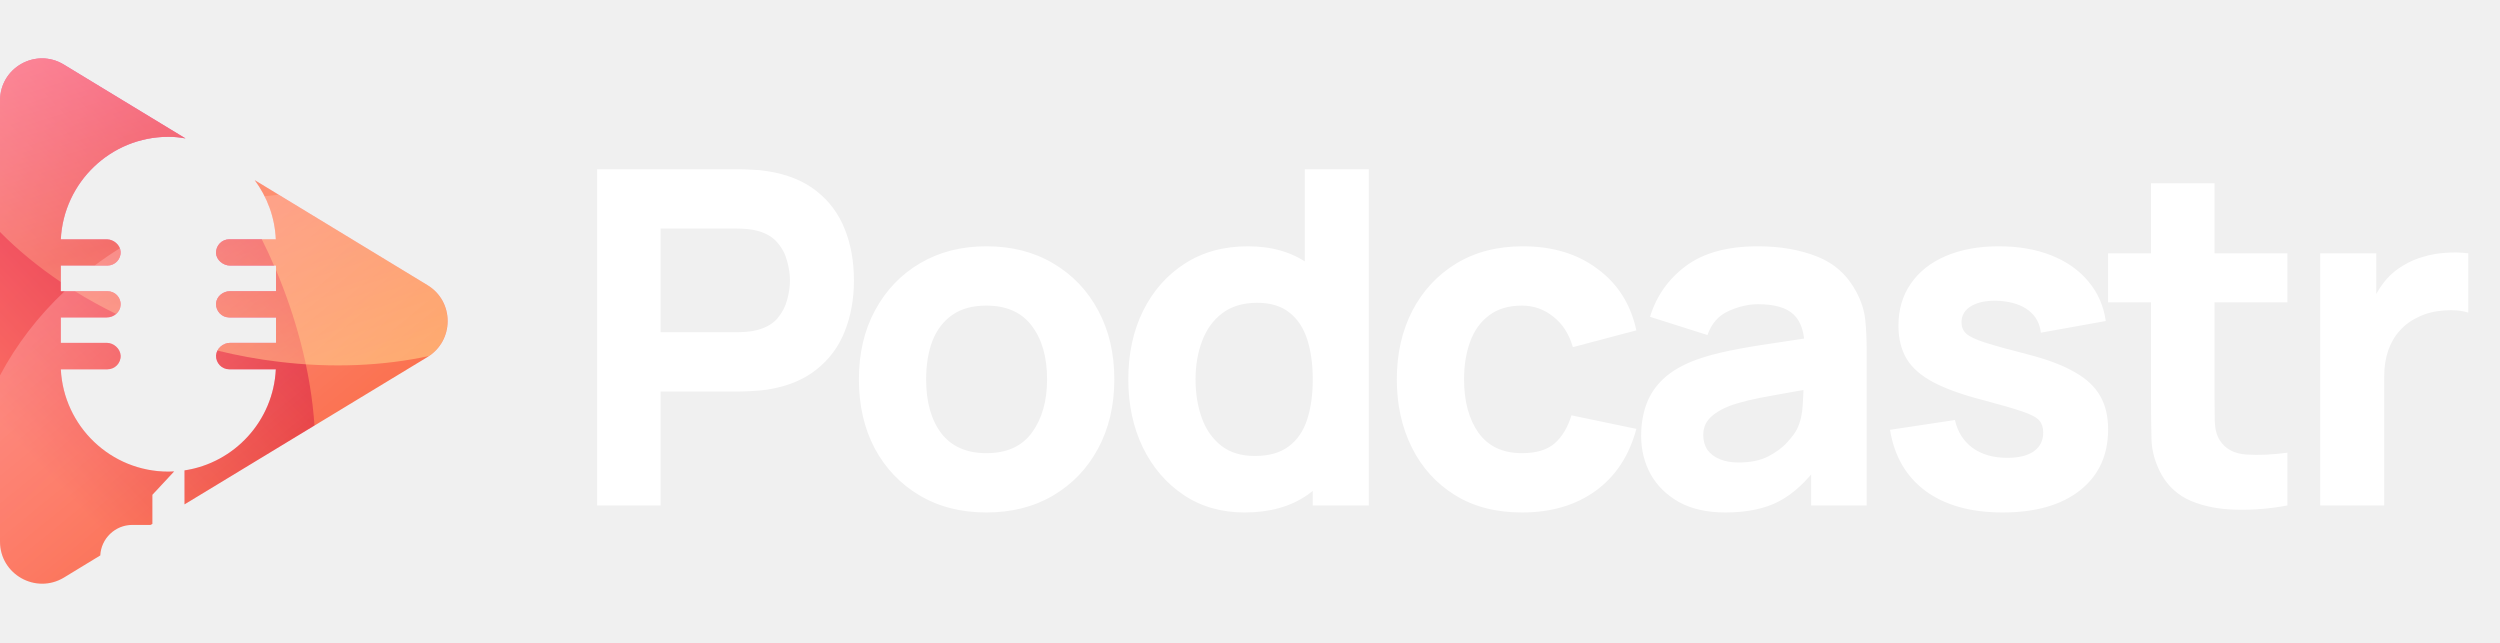
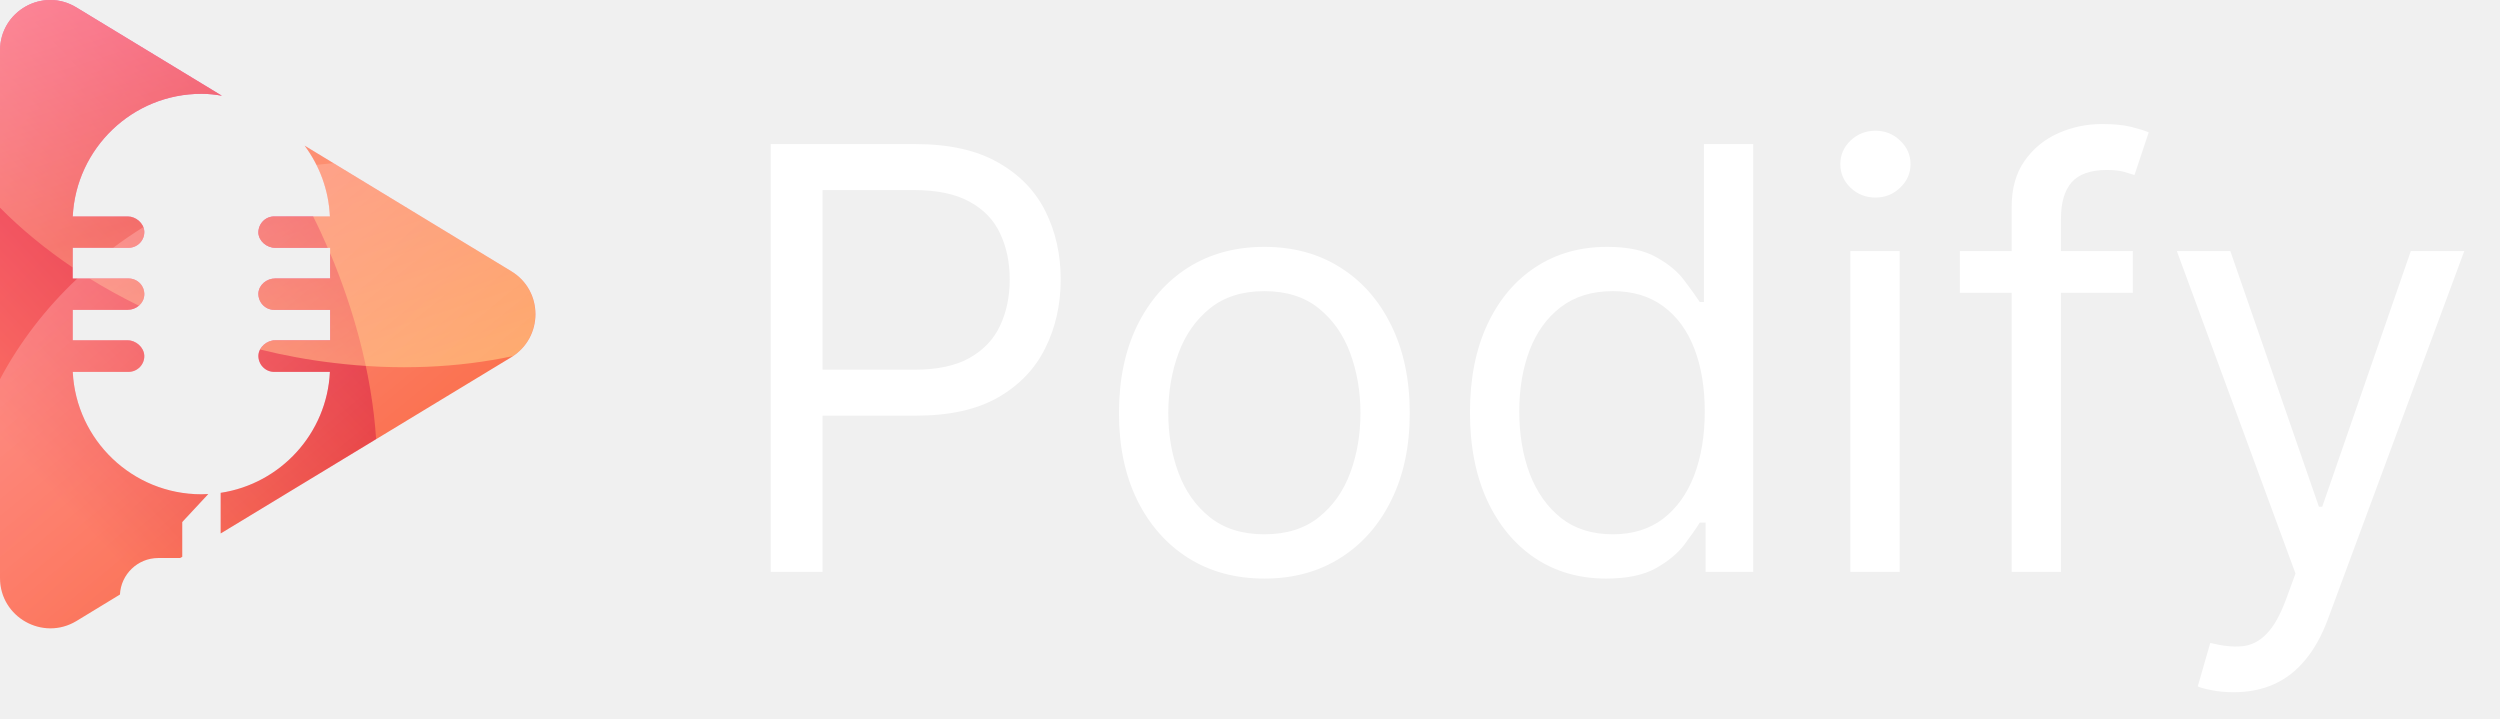
- <svg xmlns="http://www.w3.org/2000/svg" width="183" height="47" viewBox="0 0 183 47" fill="none">
-   <path fill-rule="evenodd" clip-rule="evenodd" d="M7.341 40.657L4.675 42.281C2.621 43.516 0 42.042 0 39.645V7.363C0 4.951 2.621 3.477 4.675 4.728L13.58 10.133C13.178 10.058 12.761 10.014 12.329 10.014C8.1 10.014 4.661 13.349 4.452 17.518H7.817C8.309 17.518 8.8 17.92 8.83 18.427C8.86 18.978 8.413 19.439 7.862 19.439H4.452V21.315H7.862C8.413 21.315 8.86 21.762 8.83 22.328C8.8 22.849 8.338 23.236 7.817 23.236H4.452V25.097H7.817C8.309 25.097 8.8 25.514 8.83 26.021C8.86 26.572 8.413 27.033 7.862 27.033H4.452C4.661 31.202 8.1 34.523 12.329 34.523C12.463 34.523 12.597 34.508 12.746 34.508L11.153 36.22V38.35L11.019 38.424H9.679C8.428 38.424 7.4 39.422 7.341 40.657ZM31.284 26.14L13.505 36.92V34.434C17.168 33.883 20.012 30.8 20.191 27.033H16.781C16.23 27.033 15.798 26.572 15.813 26.021C15.843 25.514 16.334 25.097 16.841 25.097H20.206V23.236H16.781C16.23 23.236 15.798 22.775 15.813 22.224C15.843 21.703 16.32 21.315 16.841 21.315H20.206V19.439H16.841C16.334 19.439 15.843 19.037 15.813 18.531C15.798 17.98 16.23 17.518 16.781 17.518H20.191C20.116 15.895 19.551 14.406 18.642 13.185L31.284 20.869C33.264 22.06 33.264 24.934 31.284 26.14Z" fill="url(#paint0_linear_3688_1852)" />
-   <path style="mix-blend-mode:multiply" fill-rule="evenodd" clip-rule="evenodd" d="M12.746 34.508L11.153 36.22V38.35L11.019 38.424H9.679C8.428 38.424 7.4 39.422 7.341 40.657L4.675 42.281C2.621 43.516 0 42.042 0 39.645V7.363C0 4.951 2.621 3.477 4.675 4.728L13.58 10.133C13.178 10.058 12.761 10.014 12.329 10.014C8.1 10.014 4.661 13.349 4.452 17.518H7.817C8.309 17.518 8.8 17.92 8.83 18.427C8.86 18.978 8.413 19.439 7.862 19.439H4.452V21.315H7.862C8.413 21.315 8.86 21.762 8.83 22.328C8.8 22.849 8.338 23.236 7.817 23.236H4.452V25.097H7.817C8.309 25.097 8.8 25.514 8.83 26.021C8.86 26.572 8.413 27.033 7.862 27.033H4.452C4.661 31.202 8.1 34.523 12.329 34.523C12.463 34.523 12.597 34.508 12.746 34.508ZM23.02 31.143L13.505 36.92V34.434C17.168 33.883 20.012 30.8 20.191 27.033H16.781C16.23 27.033 15.798 26.572 15.813 26.021C15.843 25.514 16.334 25.097 16.841 25.097H20.206V23.236H16.781C16.23 23.236 15.798 22.775 15.813 22.224C15.843 21.703 16.32 21.315 16.841 21.315H20.206V19.767C20.906 21.434 21.501 23.162 21.978 24.948C22.544 27.093 22.886 29.162 23.02 31.143ZM16.781 17.518H19.163C19.481 18.144 19.779 18.784 20.057 19.439H16.841C16.334 19.439 15.843 19.037 15.813 18.531C15.798 17.98 16.23 17.518 16.781 17.518Z" fill="url(#paint1_linear_3688_1852)" />
-   <path style="mix-blend-mode:screen" fill-rule="evenodd" clip-rule="evenodd" d="M4.452 20.645V19.439H7.862C8.413 19.439 8.86 18.978 8.83 18.427C8.8 17.92 8.309 17.518 7.817 17.518H4.452C4.661 13.349 8.1 10.014 12.329 10.014C12.761 10.014 13.178 10.058 13.58 10.133L4.675 4.728C2.621 3.477 0 4.951 0 7.363V16.982C1.31 18.308 2.799 19.529 4.452 20.645ZM8.83 22.328C8.86 21.762 8.413 21.315 7.862 21.315H5.48C6.442 21.911 7.45 22.467 8.502 22.983C8.696 22.819 8.815 22.581 8.83 22.328ZM31.284 20.869L18.642 13.185C19.551 14.406 20.116 15.895 20.191 17.518H16.781C16.23 17.518 15.798 17.98 15.813 18.531C15.843 19.037 16.334 19.439 16.841 19.439H20.206V21.315H16.841C16.32 21.315 15.843 21.703 15.813 22.224C15.798 22.775 16.23 23.236 16.781 23.236H20.206V25.097H16.841C16.453 25.097 16.096 25.336 15.918 25.663C17.377 26.021 18.881 26.303 20.414 26.482C24.33 26.959 28.038 26.78 31.388 26.065C33.249 24.829 33.22 22.045 31.284 20.869Z" fill="url(#paint2_linear_3688_1852)" />
-   <path style="mix-blend-mode:screen" fill-rule="evenodd" clip-rule="evenodd" d="M31.284 26.14L13.505 36.92V34.433C17.168 33.883 20.012 30.8 20.191 27.033H16.781C16.23 27.033 15.798 26.572 15.813 26.02C15.843 25.514 16.334 25.097 16.841 25.097H20.206V23.236H16.781C16.23 23.236 15.798 22.774 15.813 22.224C15.843 21.702 16.32 21.315 16.841 21.315H20.206V19.439H16.841C16.334 19.439 15.843 19.037 15.813 18.531C15.798 17.98 16.23 17.518 16.781 17.518H20.191C20.131 16.387 19.834 15.315 19.357 14.362C19.704 14.322 20.052 14.287 20.399 14.257L31.284 20.869C33.264 22.06 33.264 24.934 31.284 26.14ZM0 39.645V27.48C1.191 25.231 2.799 23.132 4.735 21.315H7.862C8.413 21.315 8.86 21.762 8.83 22.328C8.8 22.849 8.338 23.236 7.817 23.236H4.452V25.097H7.817C8.309 25.097 8.8 25.514 8.83 26.02C8.86 26.572 8.413 27.033 7.862 27.033H4.452C4.661 31.202 8.1 34.523 12.329 34.523C12.463 34.523 12.597 34.508 12.746 34.508L11.153 36.22V38.349L11.019 38.424H9.679C8.428 38.424 7.4 39.422 7.341 40.657L4.675 42.281C2.621 43.516 0 42.042 0 39.645ZM6.924 19.439C7.519 18.992 8.135 18.57 8.77 18.174C8.8 18.248 8.83 18.337 8.83 18.427C8.86 18.977 8.413 19.439 7.862 19.439H6.924Z" fill="url(#paint3_linear_3688_1852)" />
-   <path d="M43.708 37V12.389H54.099C54.338 12.389 54.657 12.4 55.056 12.423C55.466 12.435 55.831 12.469 56.15 12.526C57.62 12.754 58.822 13.238 59.756 13.979C60.702 14.719 61.397 15.653 61.841 16.782C62.285 17.898 62.508 19.146 62.508 20.524C62.508 21.903 62.28 23.156 61.824 24.284C61.38 25.401 60.684 26.33 59.739 27.07C58.804 27.811 57.608 28.295 56.15 28.523C55.831 28.569 55.466 28.603 55.056 28.625C54.646 28.648 54.327 28.66 54.099 28.66H48.356V37H43.708ZM48.356 24.319H53.894C54.133 24.319 54.395 24.307 54.68 24.284C54.965 24.262 55.227 24.216 55.466 24.148C56.093 23.977 56.577 23.692 56.919 23.293C57.261 22.883 57.494 22.433 57.62 21.943C57.756 21.442 57.825 20.969 57.825 20.524C57.825 20.08 57.756 19.613 57.62 19.123C57.494 18.622 57.261 18.172 56.919 17.773C56.577 17.363 56.093 17.072 55.466 16.901C55.227 16.833 54.965 16.787 54.68 16.764C54.395 16.742 54.133 16.73 53.894 16.73H48.356V24.319ZM72.202 37.513C70.345 37.513 68.716 37.097 67.314 36.265C65.913 35.433 64.819 34.288 64.033 32.83C63.258 31.36 62.871 29.674 62.871 27.771C62.871 25.845 63.27 24.153 64.067 22.695C64.865 21.225 65.964 20.08 67.366 19.26C68.767 18.439 70.379 18.029 72.202 18.029C74.06 18.029 75.689 18.445 77.09 19.277C78.503 20.108 79.603 21.259 80.389 22.729C81.175 24.188 81.568 25.868 81.568 27.771C81.568 29.685 81.169 31.377 80.372 32.847C79.586 34.305 78.486 35.45 77.073 36.282C75.672 37.102 74.048 37.513 72.202 37.513ZM72.202 33.172C73.695 33.172 74.806 32.67 75.535 31.668C76.276 30.654 76.646 29.355 76.646 27.771C76.646 26.13 76.27 24.82 75.518 23.84C74.777 22.86 73.672 22.37 72.202 22.37C71.188 22.37 70.356 22.598 69.707 23.054C69.058 23.51 68.573 24.142 68.254 24.951C67.947 25.76 67.793 26.7 67.793 27.771C67.793 29.423 68.163 30.739 68.904 31.719C69.656 32.687 70.755 33.172 72.202 33.172ZM91.103 37.513C89.406 37.513 87.919 37.086 86.643 36.231C85.367 35.376 84.37 34.214 83.652 32.744C82.945 31.274 82.592 29.617 82.592 27.771C82.592 25.891 82.951 24.222 83.669 22.763C84.398 21.294 85.418 20.137 86.728 19.294C88.038 18.451 89.576 18.029 91.343 18.029C93.097 18.029 94.573 18.456 95.769 19.311C96.966 20.166 97.871 21.328 98.487 22.797C99.102 24.267 99.409 25.925 99.409 27.771C99.409 29.617 99.096 31.274 98.469 32.744C97.854 34.214 96.931 35.376 95.701 36.231C94.47 37.086 92.938 37.513 91.103 37.513ZM91.855 33.377C92.892 33.377 93.718 33.143 94.334 32.676C94.96 32.209 95.41 31.554 95.684 30.71C95.957 29.867 96.094 28.887 96.094 27.771C96.094 26.654 95.957 25.674 95.684 24.831C95.41 23.988 94.972 23.333 94.368 22.866C93.775 22.399 92.995 22.165 92.026 22.165C90.989 22.165 90.135 22.422 89.463 22.934C88.802 23.436 88.312 24.113 87.993 24.968C87.674 25.811 87.514 26.745 87.514 27.771C87.514 28.808 87.668 29.753 87.976 30.608C88.283 31.451 88.756 32.123 89.394 32.625C90.032 33.126 90.853 33.377 91.855 33.377ZM96.094 37V24.353H95.513V12.389H100.196V37H96.094ZM111.407 37.513C109.493 37.513 107.852 37.086 106.485 36.231C105.118 35.376 104.07 34.214 103.34 32.744C102.611 31.274 102.247 29.617 102.247 27.771C102.247 25.902 102.623 24.233 103.375 22.763C104.138 21.294 105.209 20.137 106.588 19.294C107.966 18.451 109.596 18.029 111.476 18.029C113.652 18.029 115.475 18.582 116.945 19.687C118.426 20.781 119.372 22.279 119.782 24.182L115.133 25.412C114.86 24.455 114.381 23.709 113.697 23.174C113.025 22.638 112.262 22.37 111.407 22.37C110.427 22.37 109.624 22.61 108.997 23.088C108.371 23.555 107.909 24.199 107.613 25.019C107.317 25.828 107.169 26.745 107.169 27.771C107.169 29.378 107.522 30.682 108.228 31.685C108.946 32.676 110.006 33.172 111.407 33.172C112.456 33.172 113.253 32.932 113.8 32.454C114.347 31.975 114.757 31.292 115.031 30.403L119.782 31.394C119.258 33.354 118.266 34.864 116.808 35.923C115.35 36.983 113.549 37.513 111.407 37.513ZM126.285 37.513C124.963 37.513 123.841 37.262 122.918 36.761C122.006 36.248 121.311 35.57 120.833 34.727C120.366 33.872 120.132 32.932 120.132 31.907C120.132 31.052 120.263 30.272 120.525 29.566C120.787 28.859 121.209 28.238 121.79 27.703C122.382 27.156 123.174 26.7 124.165 26.335C124.849 26.085 125.664 25.862 126.609 25.669C127.555 25.475 128.626 25.293 129.822 25.122C131.019 24.939 132.335 24.74 133.77 24.524L132.096 25.447C132.096 24.353 131.834 23.549 131.309 23.037C130.785 22.524 129.908 22.268 128.677 22.268C127.994 22.268 127.282 22.433 126.541 22.763C125.8 23.094 125.282 23.68 124.986 24.524L120.781 23.191C121.249 21.664 122.126 20.422 123.413 19.465C124.701 18.508 126.456 18.029 128.677 18.029C130.307 18.029 131.754 18.28 133.018 18.781C134.283 19.282 135.24 20.148 135.89 21.379C136.254 22.062 136.471 22.746 136.539 23.43C136.608 24.113 136.642 24.877 136.642 25.72V37H132.574V33.206L133.155 33.992C132.255 35.234 131.281 36.134 130.233 36.692C129.196 37.239 127.88 37.513 126.285 37.513ZM127.276 33.855C128.13 33.855 128.848 33.707 129.429 33.411C130.022 33.103 130.489 32.756 130.831 32.368C131.184 31.981 131.423 31.656 131.549 31.394C131.788 30.893 131.925 30.312 131.959 29.651C132.004 28.979 132.027 28.42 132.027 27.976L133.394 28.318C132.016 28.546 130.899 28.739 130.045 28.899C129.19 29.047 128.501 29.184 127.977 29.309C127.453 29.434 126.991 29.571 126.592 29.719C126.137 29.902 125.766 30.101 125.481 30.317C125.208 30.523 125.003 30.75 124.866 31.001C124.741 31.252 124.678 31.531 124.678 31.838C124.678 32.26 124.781 32.625 124.986 32.932C125.202 33.229 125.504 33.456 125.892 33.616C126.279 33.776 126.74 33.855 127.276 33.855ZM146.589 37.513C144.265 37.513 142.385 36.989 140.949 35.94C139.525 34.881 138.659 33.388 138.351 31.462L143.102 30.745C143.296 31.611 143.723 32.289 144.384 32.779C145.056 33.269 145.905 33.514 146.931 33.514C147.774 33.514 148.423 33.354 148.879 33.035C149.335 32.705 149.563 32.249 149.563 31.668C149.563 31.303 149.472 31.012 149.289 30.796C149.107 30.568 148.697 30.346 148.059 30.13C147.432 29.913 146.452 29.628 145.119 29.275C143.615 28.887 142.413 28.454 141.513 27.976C140.613 27.497 139.963 26.928 139.565 26.267C139.166 25.595 138.966 24.786 138.966 23.84C138.966 22.655 139.268 21.63 139.872 20.764C140.476 19.886 141.325 19.214 142.419 18.747C143.524 18.268 144.823 18.029 146.315 18.029C147.763 18.029 149.044 18.251 150.161 18.696C151.278 19.14 152.178 19.772 152.861 20.593C153.556 21.413 153.984 22.382 154.143 23.498L149.392 24.353C149.312 23.669 149.016 23.128 148.503 22.729C147.99 22.33 147.295 22.097 146.418 22.028C145.563 21.971 144.874 22.085 144.35 22.37C143.837 22.655 143.581 23.065 143.581 23.601C143.581 23.92 143.689 24.188 143.906 24.404C144.134 24.62 144.595 24.843 145.29 25.07C145.996 25.298 147.067 25.595 148.503 25.959C149.905 26.324 151.027 26.751 151.87 27.241C152.725 27.72 153.346 28.301 153.733 28.984C154.12 29.657 154.314 30.471 154.314 31.428C154.314 33.32 153.63 34.807 152.263 35.889C150.896 36.971 149.004 37.513 146.589 37.513ZM167.436 37C166.159 37.239 164.906 37.342 163.676 37.308C162.456 37.285 161.363 37.074 160.394 36.675C159.437 36.265 158.708 35.61 158.206 34.71C157.751 33.867 157.511 33.012 157.489 32.146C157.466 31.269 157.454 30.278 157.454 29.172V13.415H162.103V28.899C162.103 29.617 162.109 30.266 162.12 30.847C162.143 31.417 162.263 31.873 162.479 32.215C162.889 32.864 163.545 33.217 164.445 33.274C165.345 33.331 166.342 33.286 167.436 33.138V37ZM154.31 22.131V18.542H167.436V22.131H154.31ZM169.84 37V18.542H173.942V23.054L173.497 22.473C173.737 21.835 174.056 21.254 174.454 20.73C174.853 20.205 175.343 19.772 175.924 19.43C176.369 19.157 176.853 18.946 177.377 18.798C177.901 18.639 178.442 18.542 179.001 18.508C179.559 18.462 180.117 18.474 180.675 18.542V22.883C180.163 22.723 179.565 22.672 178.881 22.729C178.209 22.775 177.599 22.928 177.052 23.191C176.505 23.441 176.044 23.777 175.668 24.199C175.292 24.609 175.007 25.099 174.813 25.669C174.62 26.227 174.523 26.859 174.523 27.566V37H169.84Z" fill="white" />
+ <svg xmlns="http://www.w3.org/2000/svg" width="153" height="44" viewBox="0 0 153 44" fill="none">
+   <path fill-rule="evenodd" clip-rule="evenodd" d="M7.341 36.385L4.675 38.008C2.621 39.244 0 37.77 0 35.372V3.091C0 0.678 2.621 -0.796 4.675 0.455L13.58 5.86C13.178 5.786 12.761 5.741 12.329 5.741C8.1 5.741 4.661 9.076 4.452 13.246H7.817C8.309 13.246 8.8 13.648 8.83 14.154C8.86 14.705 8.413 15.166 7.862 15.166H4.452V17.043H7.862C8.413 17.043 8.86 17.489 8.83 18.055C8.8 18.576 8.338 18.963 7.817 18.963H4.452V20.825H7.817C8.309 20.825 8.8 21.242 8.83 21.748C8.86 22.299 8.413 22.76 7.862 22.76H4.452C4.661 26.93 8.1 30.25 12.329 30.25C12.463 30.25 12.597 30.235 12.746 30.235L11.153 31.948V34.077L11.019 34.151H9.679C8.428 34.151 7.4 35.149 7.341 36.385ZM31.284 21.867L13.505 32.647V30.161C17.168 29.61 20.012 26.528 20.191 22.76H16.781C16.23 22.76 15.798 22.299 15.813 21.748C15.843 21.242 16.334 20.825 16.841 20.825H20.206V18.963H16.781C16.23 18.963 15.798 18.502 15.813 17.951C15.843 17.43 16.32 17.043 16.841 17.043H20.206V15.166H16.841C16.334 15.166 15.843 14.764 15.813 14.258C15.798 13.707 16.23 13.246 16.781 13.246H20.191C20.116 11.623 19.551 10.134 18.642 8.913L31.284 16.596C33.264 17.787 33.264 20.661 31.284 21.867Z" fill="url(#paint0_linear_90_55)" />
+   <path style="mix-blend-mode:multiply" fill-rule="evenodd" clip-rule="evenodd" d="M12.746 30.235L11.153 31.948V34.077L11.019 34.151H9.679C8.428 34.151 7.4 35.149 7.341 36.385L4.675 38.008C2.621 39.244 0 37.77 0 35.372V3.091C0 0.678 2.621 -0.796 4.675 0.455L13.58 5.86C13.178 5.786 12.761 5.741 12.329 5.741C8.1 5.741 4.661 9.076 4.452 13.246H7.817C8.309 13.246 8.8 13.648 8.83 14.154C8.86 14.705 8.413 15.166 7.862 15.166H4.452V17.043H7.862C8.413 17.043 8.86 17.489 8.83 18.055C8.8 18.576 8.338 18.963 7.817 18.963H4.452V20.825H7.817C8.309 20.825 8.8 21.242 8.83 21.748C8.86 22.299 8.413 22.76 7.862 22.76H4.452C4.661 26.93 8.1 30.25 12.329 30.25C12.463 30.25 12.597 30.235 12.746 30.235ZM23.02 26.87L13.505 32.647V30.161C17.168 29.61 20.012 26.528 20.191 22.76H16.781C16.23 22.76 15.798 22.299 15.813 21.748C15.843 21.242 16.334 20.825 16.841 20.825H20.206V18.963H16.781C16.23 18.963 15.798 18.502 15.813 17.951C15.843 17.43 16.32 17.043 16.841 17.043H20.206V15.494C20.906 17.162 21.501 18.889 21.978 20.676C22.544 22.82 22.886 24.89 23.02 26.87ZM16.781 13.246H19.163C19.481 13.871 19.779 14.511 20.057 15.166H16.841C16.334 15.166 15.843 14.764 15.813 14.258C15.798 13.707 16.23 13.246 16.781 13.246Z" fill="url(#paint1_linear_90_55)" />
+   <path style="mix-blend-mode:screen" fill-rule="evenodd" clip-rule="evenodd" d="M4.452 16.373V15.166H7.862C8.413 15.166 8.86 14.705 8.83 14.154C8.8 13.648 8.309 13.246 7.817 13.246H4.452C4.661 9.076 8.1 5.741 12.329 5.741C12.761 5.741 13.178 5.786 13.58 5.86L4.675 0.455C2.621 -0.796 0 0.678 0 3.091V12.71C1.31 14.035 2.799 15.256 4.452 16.373ZM8.83 18.055C8.86 17.489 8.413 17.043 7.862 17.043H5.48C6.442 17.638 7.45 18.194 8.502 18.71C8.696 18.547 8.815 18.308 8.83 18.055ZM31.284 16.596L18.642 8.913C19.551 10.134 20.116 11.623 20.191 13.246H16.781C16.23 13.246 15.798 13.707 15.813 14.258C15.843 14.764 16.334 15.166 16.841 15.166H20.206V17.043H16.841C16.32 17.043 15.843 17.43 15.813 17.951C15.798 18.502 16.23 18.963 16.781 18.963H20.206V20.825H16.841C16.453 20.825 16.096 21.063 15.918 21.39C17.377 21.748 18.881 22.031 20.414 22.209C24.33 22.686 28.038 22.507 31.388 21.793C33.249 20.557 33.22 17.772 31.284 16.596Z" fill="url(#paint2_linear_90_55)" />
+   <path style="mix-blend-mode:screen" fill-rule="evenodd" clip-rule="evenodd" d="M31.284 21.867L13.505 32.647V30.161C17.168 29.61 20.012 26.527 20.191 22.76H16.781C16.23 22.76 15.798 22.299 15.813 21.748C15.843 21.242 16.334 20.825 16.841 20.825H20.206V18.963H16.781C16.23 18.963 15.798 18.502 15.813 17.951C15.843 17.43 16.32 17.043 16.841 17.043H20.206V15.166H16.841C16.334 15.166 15.843 14.764 15.813 14.258C15.798 13.707 16.23 13.246 16.781 13.246H20.191C20.131 12.114 19.834 11.042 19.357 10.089C19.704 10.049 20.052 10.014 20.399 9.985L31.284 16.596C33.264 17.787 33.264 20.661 31.284 21.867ZM0 35.372V23.207C1.191 20.959 2.799 18.859 4.735 17.043H7.862C8.413 17.043 8.86 17.489 8.83 18.055C8.8 18.576 8.338 18.963 7.817 18.963H4.452V20.825H7.817C8.309 20.825 8.8 21.242 8.83 21.748C8.86 22.299 8.413 22.76 7.862 22.76H4.452C4.661 26.93 8.1 30.25 12.329 30.25C12.463 30.25 12.597 30.235 12.746 30.235L11.153 31.948V34.077L11.019 34.151H9.679C8.428 34.151 7.4 35.149 7.341 36.385L4.675 38.008C2.621 39.244 0 37.77 0 35.372ZM6.924 15.166C7.519 14.72 8.135 14.298 8.77 13.901C8.8 13.975 8.83 14.065 8.83 14.154C8.86 14.705 8.413 15.166 7.862 15.166H6.924Z" fill="url(#paint3_linear_90_55)" />
+   <path d="M47.17 35V8.818H56.017C58.071 8.818 59.75 9.189 61.054 9.93C62.367 10.663 63.338 11.656 63.969 12.909C64.599 14.162 64.915 15.56 64.915 17.102C64.915 18.645 64.599 20.047 63.969 21.308C63.347 22.57 62.383 23.575 61.08 24.325C59.776 25.067 58.105 25.438 56.068 25.438H49.727V22.625H55.966C57.372 22.625 58.501 22.382 59.354 21.896C60.206 21.41 60.824 20.754 61.207 19.928C61.599 19.092 61.795 18.151 61.795 17.102C61.795 16.054 61.599 15.117 61.207 14.29C60.824 13.463 60.202 12.815 59.341 12.347C58.48 11.869 57.338 11.631 55.915 11.631H50.341V35H47.17ZM77.379 35.409C75.606 35.409 74.051 34.987 72.713 34.144C71.383 33.3 70.344 32.119 69.594 30.602C68.852 29.085 68.481 27.312 68.481 25.284C68.481 23.239 68.852 21.453 69.594 19.928C70.344 18.402 71.383 17.217 72.713 16.374C74.051 15.53 75.606 15.108 77.379 15.108C79.152 15.108 80.703 15.53 82.033 16.374C83.371 17.217 84.41 18.402 85.152 19.928C85.902 21.453 86.277 23.239 86.277 25.284C86.277 27.312 85.902 29.085 85.152 30.602C84.41 32.119 83.371 33.3 82.033 34.144C80.703 34.987 79.152 35.409 77.379 35.409ZM77.379 32.699C78.726 32.699 79.834 32.354 80.703 31.663C81.572 30.973 82.216 30.065 82.633 28.94C83.051 27.815 83.26 26.597 83.26 25.284C83.26 23.972 83.051 22.749 82.633 21.615C82.216 20.482 81.572 19.565 80.703 18.866C79.834 18.168 78.726 17.818 77.379 17.818C76.033 17.818 74.925 18.168 74.055 18.866C73.186 19.565 72.543 20.482 72.125 21.615C71.707 22.749 71.499 23.972 71.499 25.284C71.499 26.597 71.707 27.815 72.125 28.94C72.543 30.065 73.186 30.973 74.055 31.663C74.925 32.354 76.033 32.699 77.379 32.699ZM98.297 35.409C96.661 35.409 95.216 34.996 93.963 34.169C92.711 33.334 91.731 32.158 91.023 30.641C90.316 29.115 89.962 27.312 89.962 25.233C89.962 23.171 90.316 21.381 91.023 19.864C91.731 18.347 92.715 17.175 93.976 16.348C95.238 15.521 96.695 15.108 98.348 15.108C99.627 15.108 100.637 15.321 101.378 15.747C102.128 16.165 102.699 16.642 103.091 17.179C103.492 17.707 103.803 18.142 104.025 18.483H104.28V8.818H107.297V35H104.382V31.983H104.025C103.803 32.341 103.488 32.793 103.078 33.338C102.669 33.875 102.086 34.356 101.327 34.783C100.569 35.2 99.559 35.409 98.297 35.409ZM98.706 32.699C99.916 32.699 100.939 32.383 101.775 31.753C102.61 31.114 103.245 30.232 103.679 29.107C104.114 27.973 104.331 26.665 104.331 25.182C104.331 23.716 104.118 22.433 103.692 21.334C103.266 20.226 102.635 19.365 101.8 18.751C100.965 18.129 99.934 17.818 98.706 17.818C97.428 17.818 96.363 18.146 95.51 18.803C94.666 19.45 94.032 20.332 93.606 21.449C93.188 22.557 92.979 23.801 92.979 25.182C92.979 26.579 93.192 27.849 93.618 28.991C94.053 30.125 94.692 31.028 95.536 31.702C96.388 32.367 97.445 32.699 98.706 32.699ZM113.242 35V15.364H116.259V35H113.242ZM114.776 12.091C114.188 12.091 113.681 11.891 113.255 11.49C112.837 11.089 112.628 10.608 112.628 10.046C112.628 9.483 112.837 9.001 113.255 8.601C113.681 8.2 114.188 8 114.776 8C115.364 8 115.867 8.2 116.284 8.601C116.711 9.001 116.924 9.483 116.924 10.046C116.924 10.608 116.711 11.089 116.284 11.49C115.867 11.891 115.364 12.091 114.776 12.091ZM130.529 15.364V17.921H119.944V15.364H130.529ZM123.114 35V12.653C123.114 11.528 123.379 10.591 123.907 9.841C124.435 9.091 125.121 8.528 125.965 8.153C126.809 7.778 127.7 7.591 128.637 7.591C129.379 7.591 129.984 7.651 130.452 7.77C130.921 7.889 131.271 8 131.501 8.102L130.631 10.71C130.478 10.659 130.265 10.595 129.992 10.518C129.728 10.442 129.379 10.403 128.944 10.403C127.947 10.403 127.227 10.655 126.783 11.158C126.349 11.661 126.131 12.398 126.131 13.369V35H123.114ZM136.701 42.364C136.189 42.364 135.733 42.321 135.333 42.236C134.932 42.159 134.655 42.082 134.502 42.006L135.269 39.347C136.002 39.534 136.65 39.602 137.212 39.551C137.775 39.5 138.273 39.249 138.708 38.797C139.151 38.354 139.556 37.633 139.922 36.636L140.485 35.102L133.223 15.364H136.496L141.917 31.011H142.121L147.542 15.364H150.814L142.479 37.864C142.104 38.878 141.64 39.717 141.086 40.382C140.532 41.055 139.888 41.554 139.155 41.878C138.431 42.202 137.613 42.364 136.701 42.364Z" fill="white" />
  <defs>
-     <linearGradient id="paint0_linear_3688_1852" x1="23.541" y1="-11.132" x2="65.059" y2="30.387" gradientUnits="userSpaceOnUse">
+     <linearGradient id="paint0_linear_90_55" x1="23.541" y1="-15.404" x2="65.059" y2="26.115" gradientUnits="userSpaceOnUse">
      <stop stop-color="#FD6D6D" />
      <stop offset="1" stop-color="#F97535" />
    </linearGradient>
-     <linearGradient id="paint1_linear_3688_1852" x1="-23.189" y1="6.729" x2="0.555" y2="-15.783" gradientUnits="userSpaceOnUse">
+     <linearGradient id="paint1_linear_90_55" x1="-23.189" y1="2.456" x2="0.555" y2="-20.056" gradientUnits="userSpaceOnUse">
      <stop stop-color="white" />
      <stop offset="0.987" stop-color="#D937BE" />
      <stop offset="1" stop-color="#D837BF" />
    </linearGradient>
-     <linearGradient id="paint2_linear_3688_1852" x1="20.591" y1="-6.667" x2="32.484" y2="30.571" gradientUnits="userSpaceOnUse">
+     <linearGradient id="paint2_linear_90_55" x1="20.591" y1="-10.94" x2="32.484" y2="26.298" gradientUnits="userSpaceOnUse">
      <stop stop-color="#FD6D6D" />
      <stop offset="0.5" stop-color="#71381D" />
      <stop offset="1" stop-color="#F97535" />
    </linearGradient>
-     <linearGradient id="paint3_linear_3688_1852" x1="8.763" y1="-10.274" x2="35.959" y2="23.116" gradientUnits="userSpaceOnUse">
+     <linearGradient id="paint3_linear_90_55" x1="8.763" y1="-14.547" x2="35.959" y2="18.843" gradientUnits="userSpaceOnUse">
      <stop stop-color="#FD6D6D" />
      <stop offset="1" />
    </linearGradient>
  </defs>
</svg>
